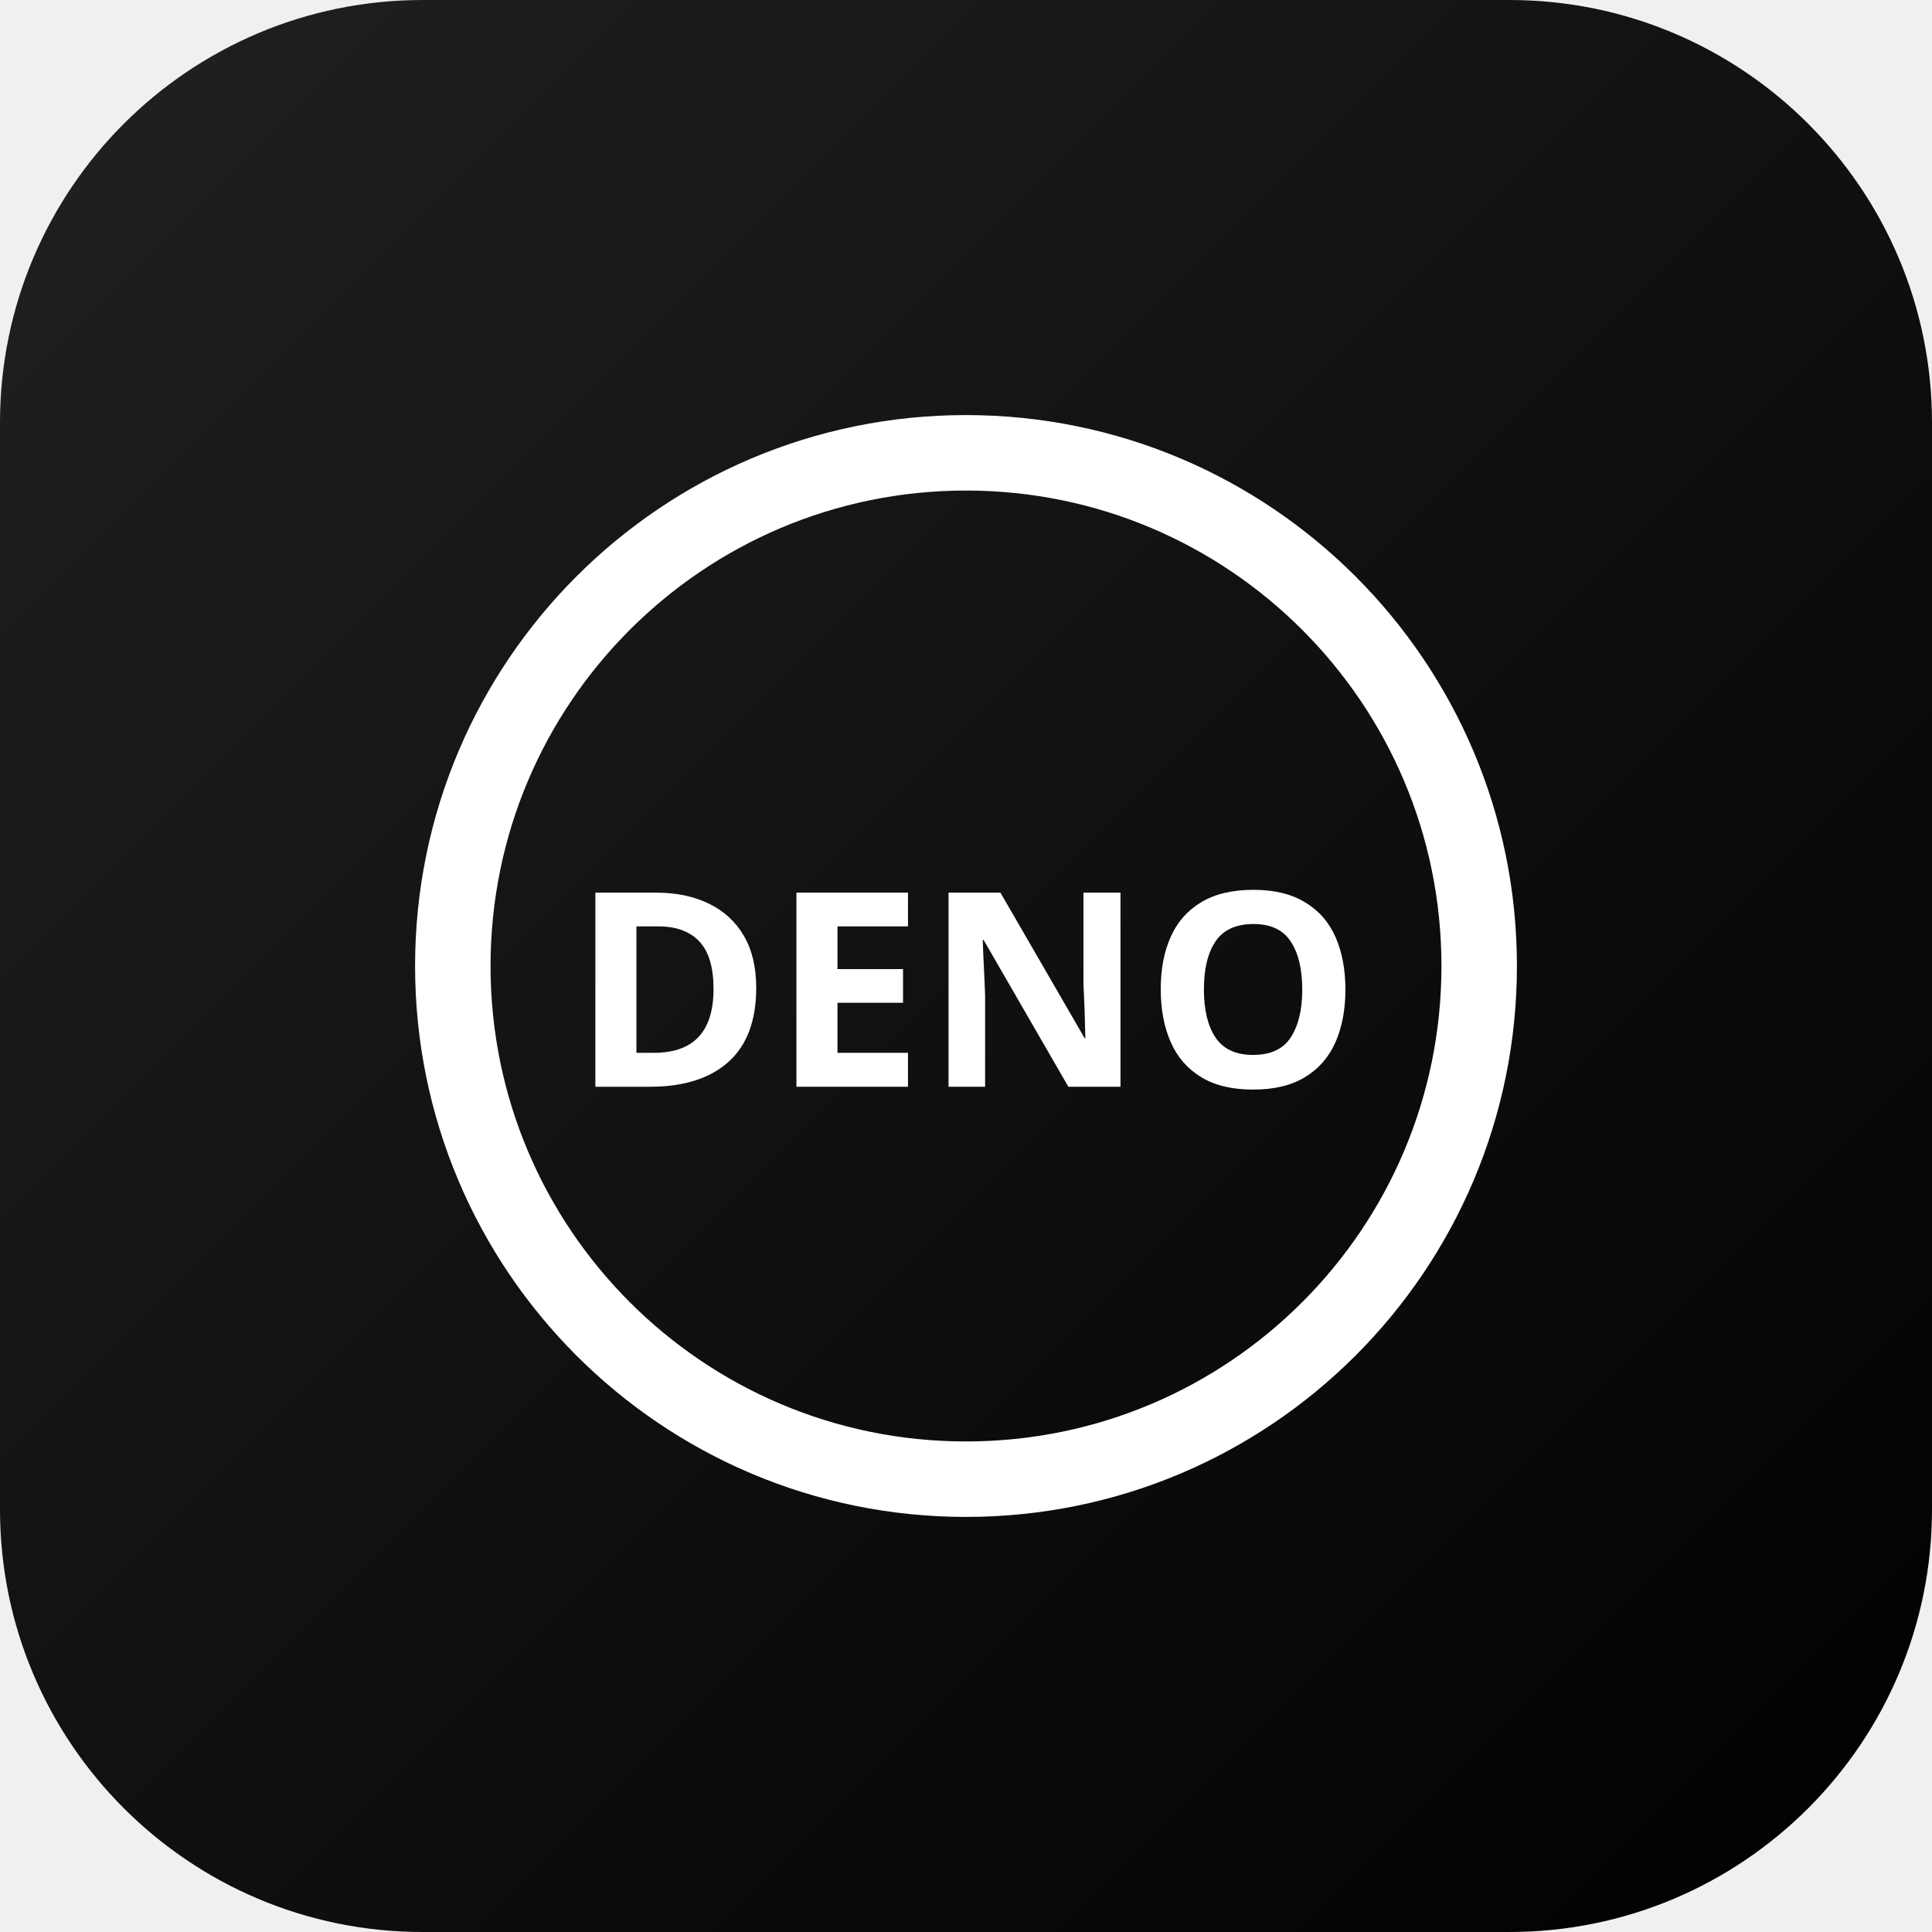
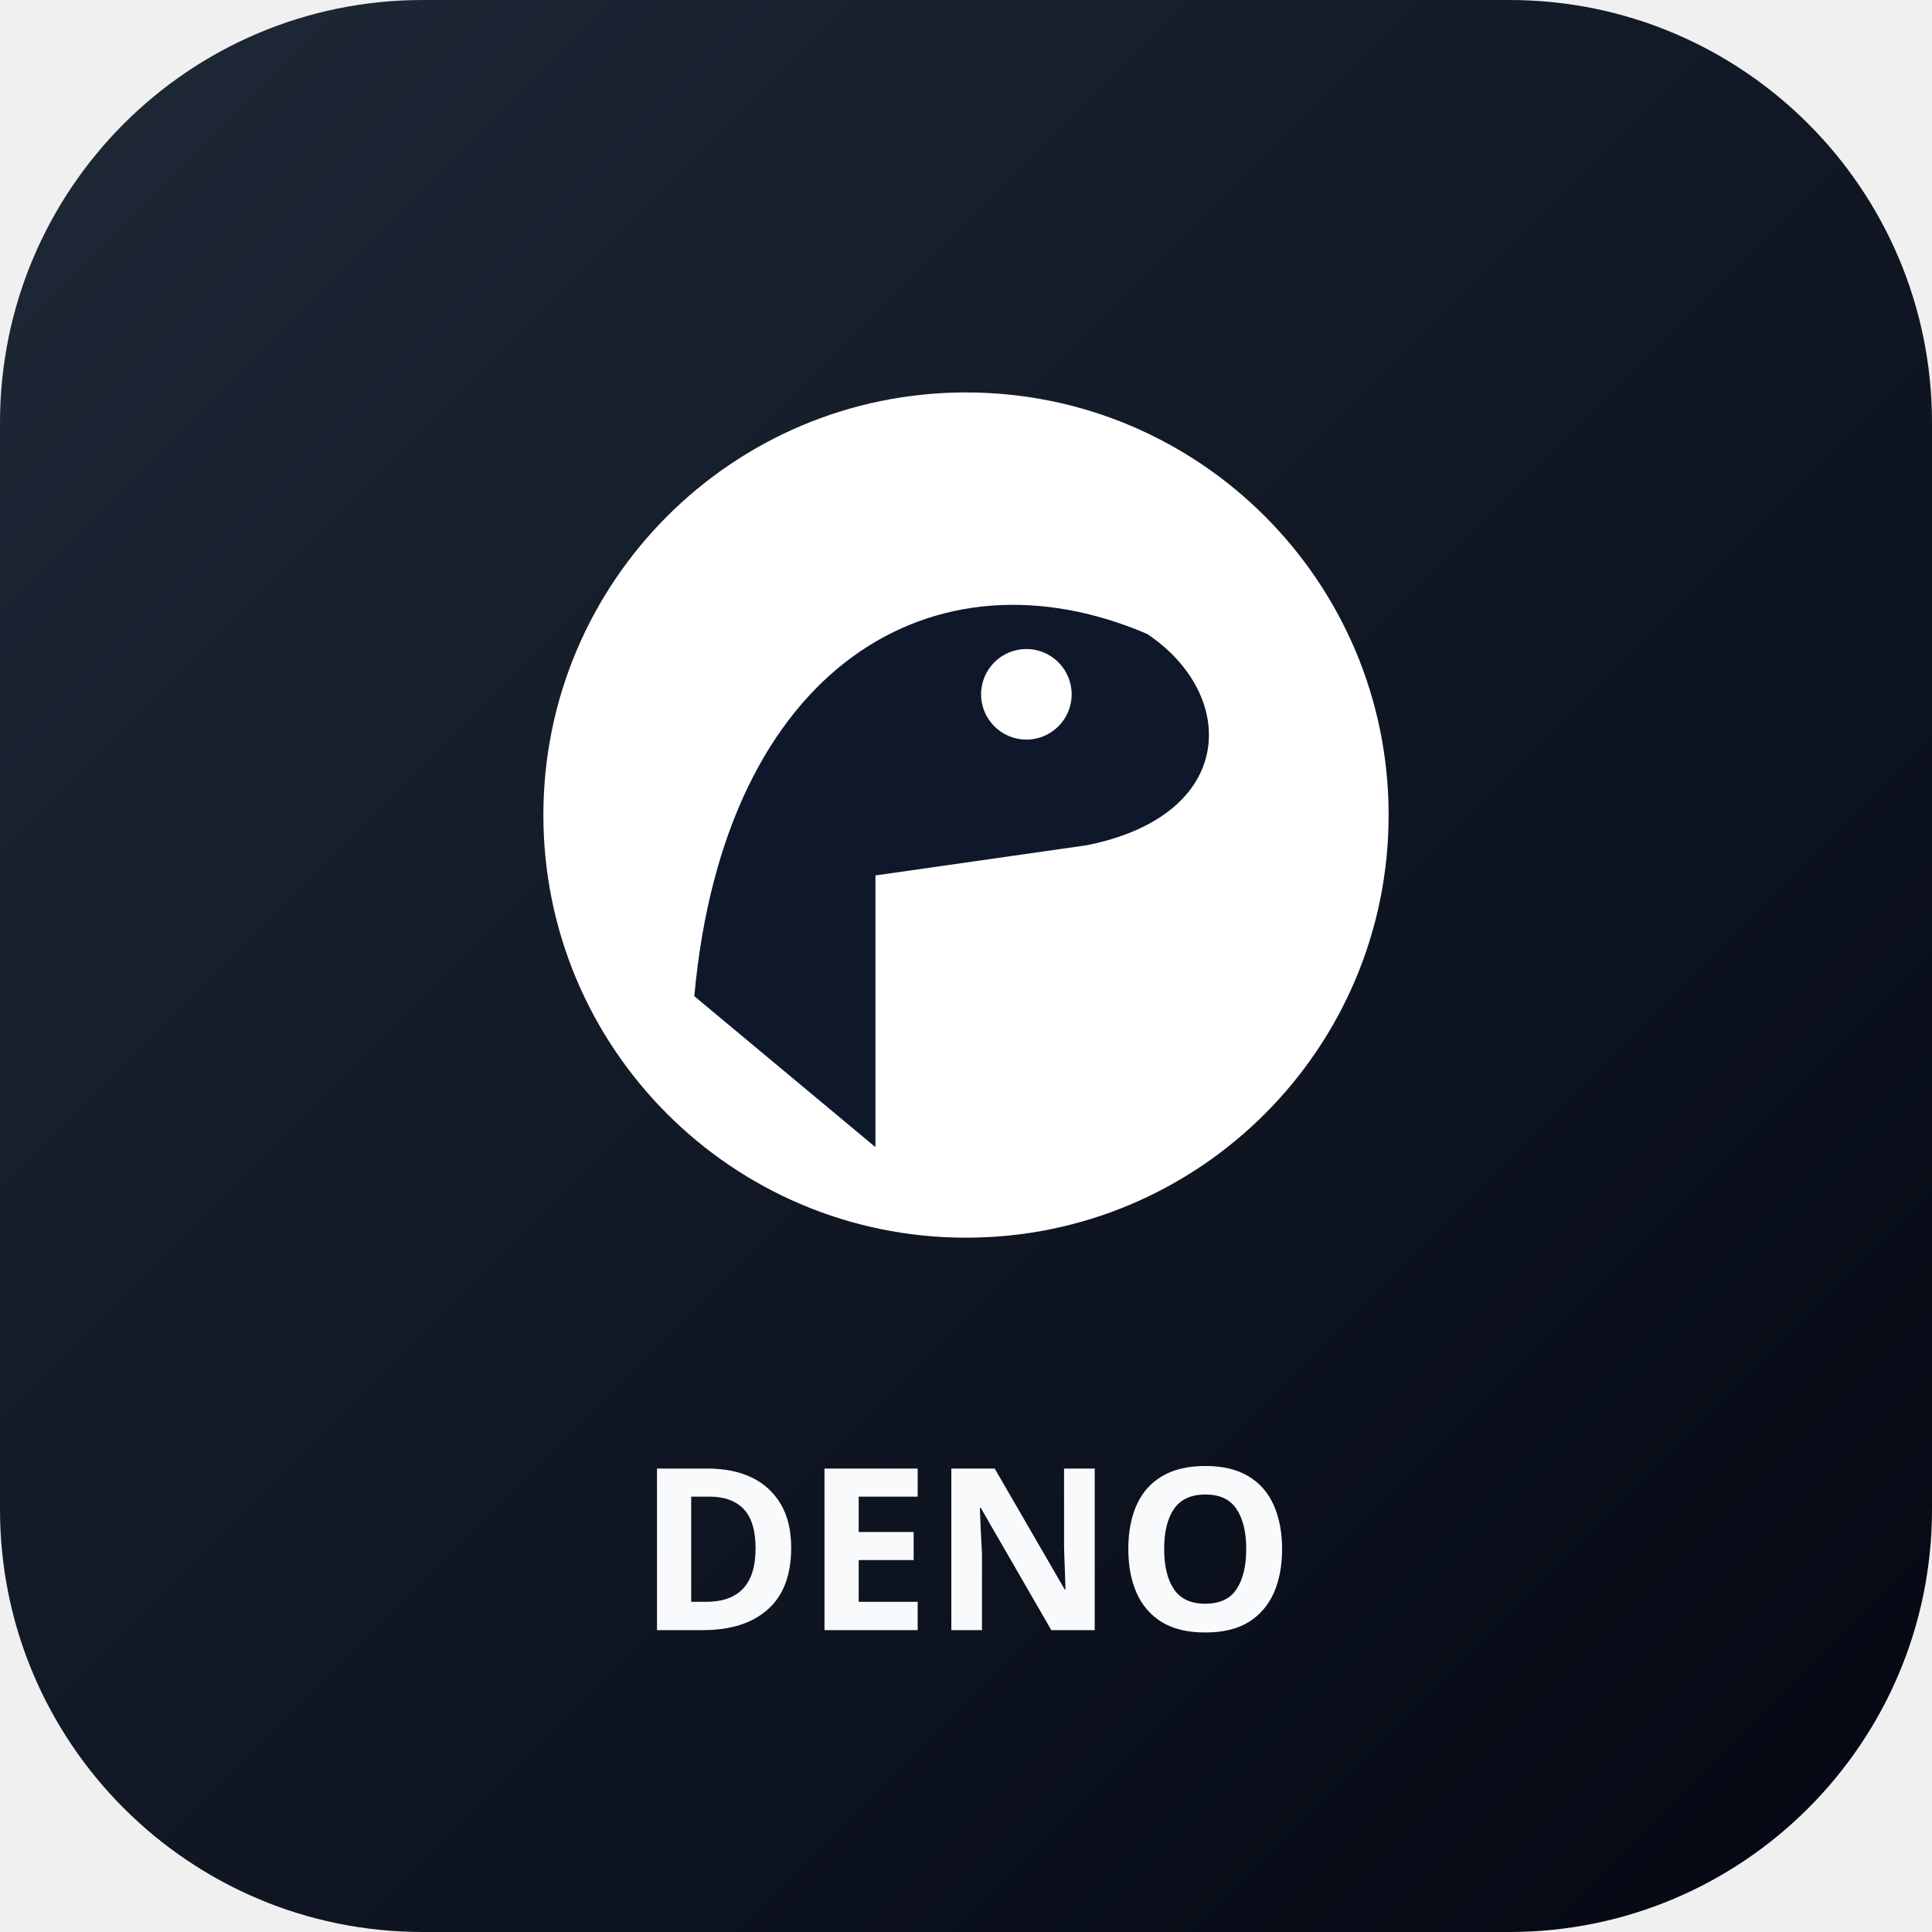
<svg xmlns="http://www.w3.org/2000/svg" viewBox="0 0 128 128" width="128" height="128">
  <defs>
-     <linearGradient id="g_548" x1="0%" y1="0%" x2="100%" y2="100%">
-       <stop offset="0%" stop-color="#212121" />
-       <stop offset="100%" stop-color="#000000" />
+     <linearGradient id="g348" x1="0%" y1="0%" x2="100%" y2="100%">
+       <stop offset="0%" stop-color="#1F2937" />
+       <stop offset="100%" stop-color="#030712" />
    </linearGradient>
  </defs>
-   <rect width="128" height="128" rx="28" fill="url(#g_548)" />
-   <circle cx="64" cy="64" r="34" fill="none" stroke="#FFFFFF" stroke-width="5" />
-   <text x="64" y="72" font-family="'Poppins', sans-serif" font-weight="700" font-size="18" fill="#FFFFFF" text-anchor="middle">DENO</text>
+   <rect width="128" height="128" rx="28" fill="url(#g348)" />
+   <circle cx="64" cy="54" r="28" fill="#FFFFFF" />
+   <path d="M46 66 C48 44, 62 36, 76 42 C82 46, 82 54, 72 56 L58 58 L58 76 Z" fill="#0F172A" />
+   <circle cx="68" cy="46" r="3" fill="#FFFFFF" />
+   <text x="64" y="108" font-family="system-ui, sans-serif" font-size="15" font-weight="900" fill="#F9FAFB" text-anchor="middle">DENO</text>
</svg>
